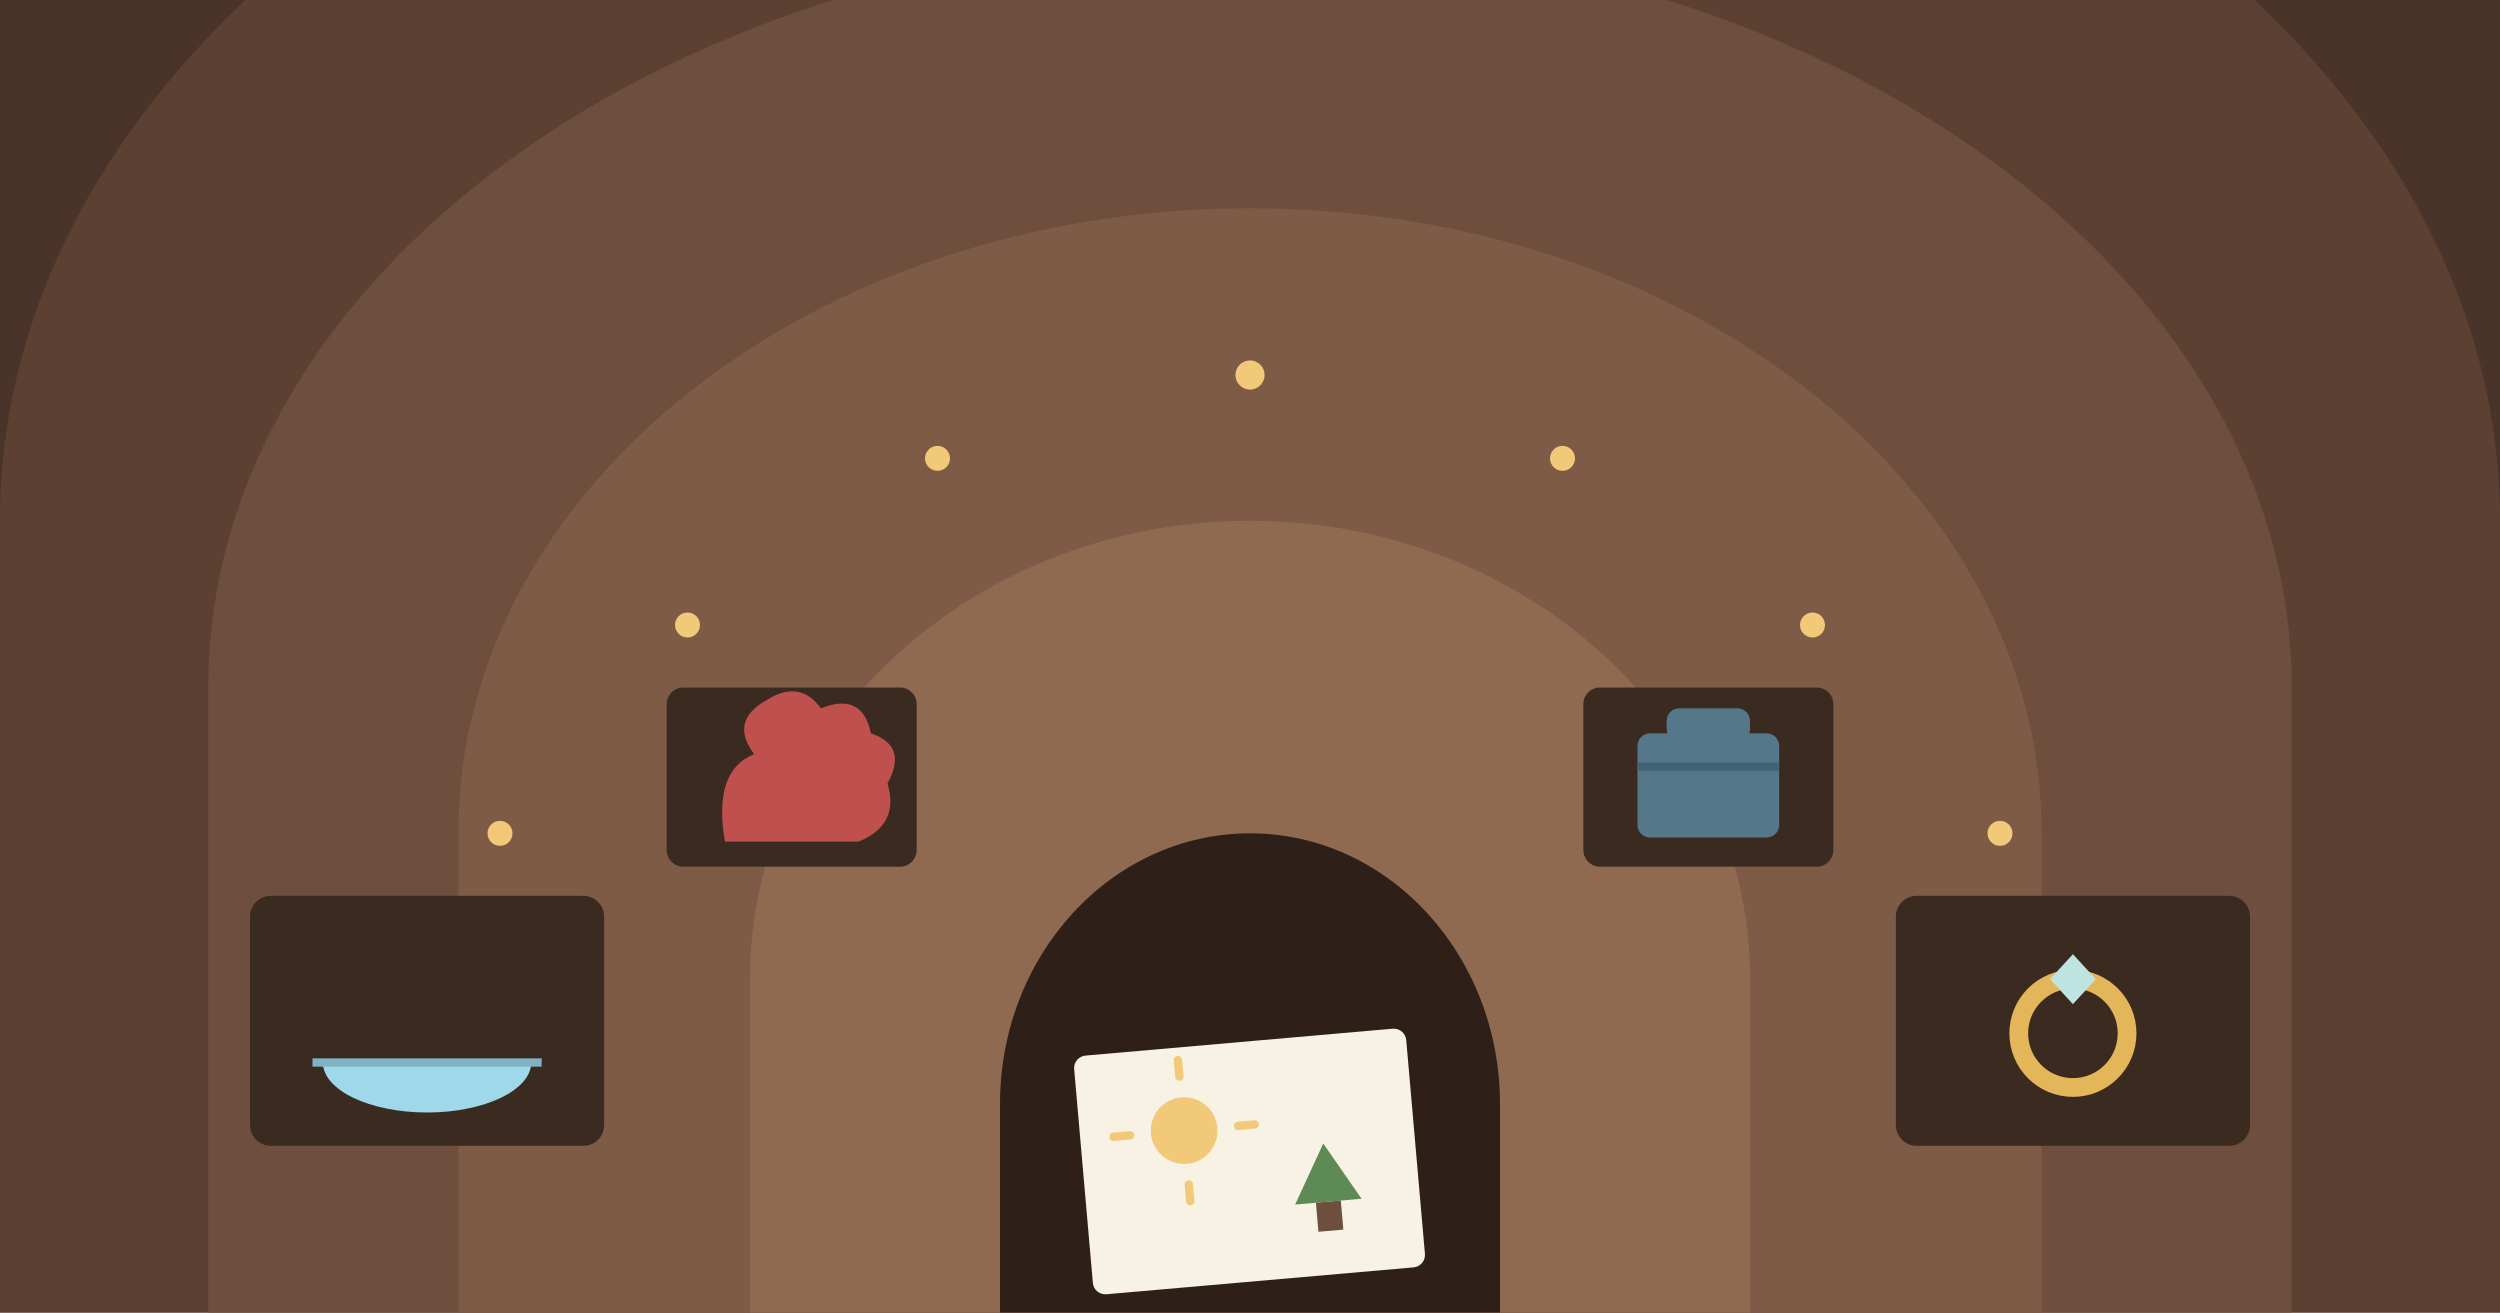
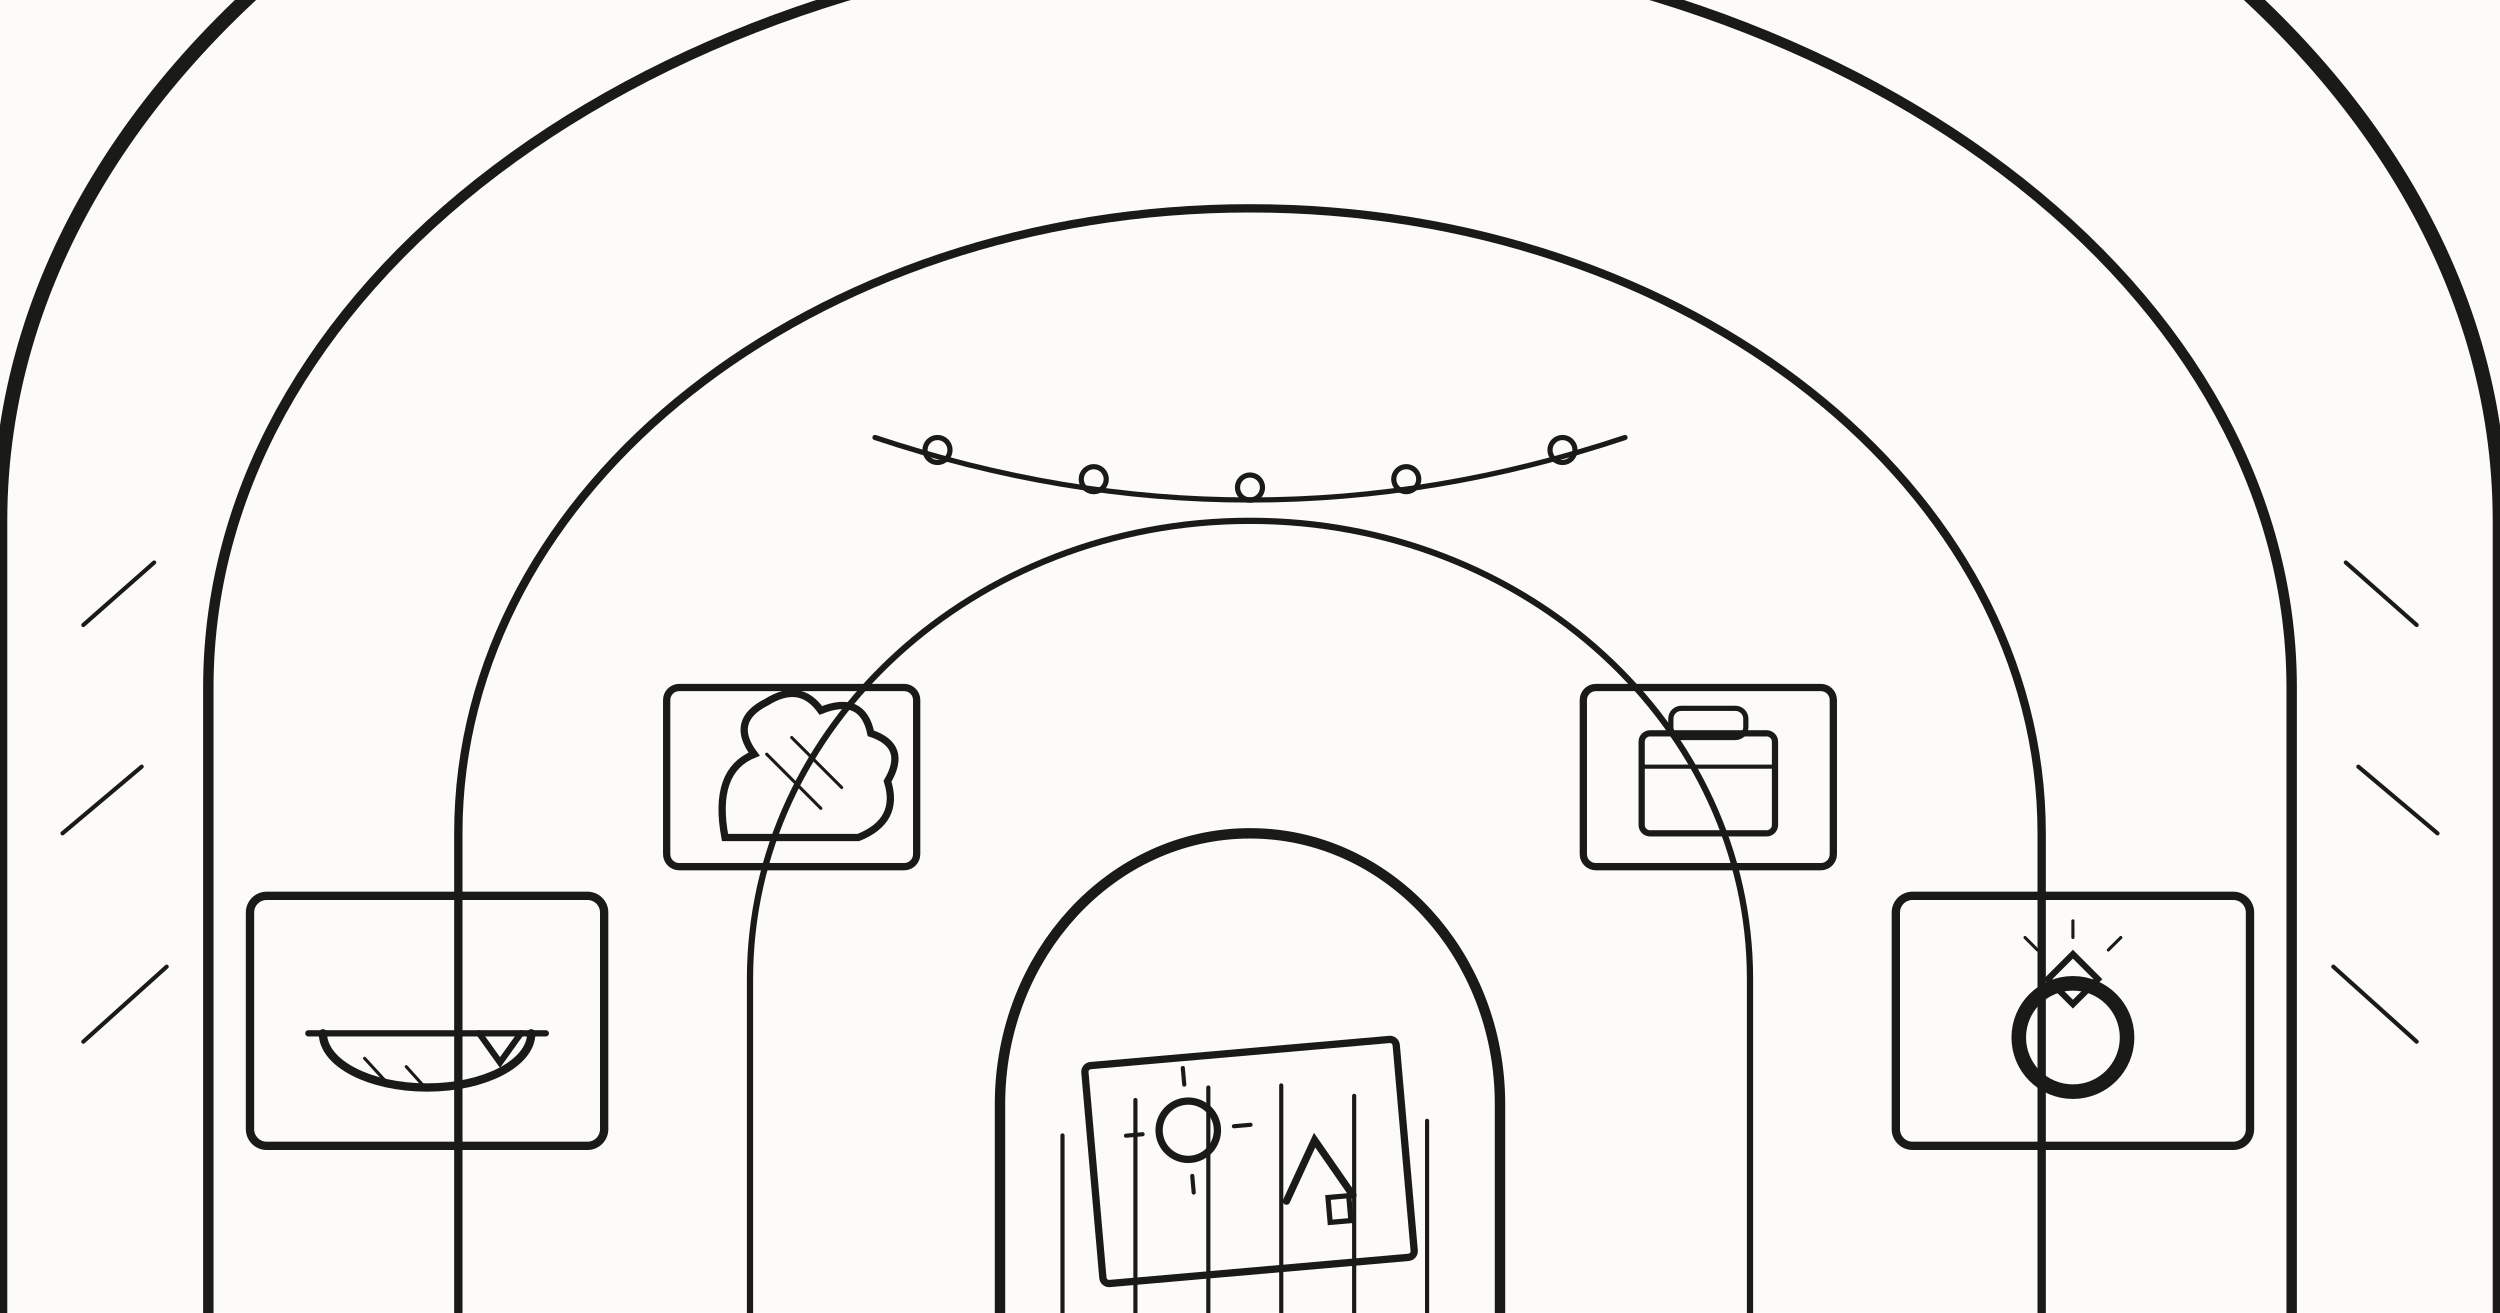
<svg xmlns="http://www.w3.org/2000/svg" viewBox="0 0 1200 630">
-   <rect width="1200" height="630" fill="#4a3328" />
-   <path d="M0 630 v-380 a600 420 0 0 1 1200 0 v380z" fill="#5c4133" />
-   <path d="M100 630 v-300 a500 360 0 0 1 1000 0 v300z" fill="#6e4f3d" />
-   <path d="M220 630 v-230 a380 300 0 0 1 760 0 v230z" fill="#7d5b46" />
-   <path d="M360 630 v-160 a240 220 0 0 1 480 0 v160z" fill="#8f6a50" />
-   <path d="M480 630 v-100 a120 130 0 0 1 240 0 v100z" fill="#2e2019" />
-   <g fill="#f2c879">
-     <circle cx="600" cy="180" r="7" />
-     <circle cx="450" cy="220" r="6" />
-     <circle cx="750" cy="220" r="6" />
-     <circle cx="330" cy="300" r="6" />
-     <circle cx="870" cy="300" r="6" />
-     <circle cx="240" cy="400" r="6" />
-     <circle cx="960" cy="400" r="6" />
-     <circle cx="170" cy="500" r="6" />
-     <circle cx="1030" cy="500" r="6" />
-   </g>
-   <g>
-     <rect x="120" y="430" width="170" height="120" rx="10" fill="#3a2a20" />
-     <path d="M155 510 a50 24 0 0 0 100 0z" fill="#9fd8e8" />
-     <polygon points="232,510 252,510 242,496" fill="#3a2a20" />
-     <line x1="150" y1="510" x2="260" y2="510" stroke="#7fb3c4" stroke-width="4" />
-   </g>
-   <g>
-     <rect x="910" y="430" width="170" height="120" rx="10" fill="#3a2a20" />
-     <circle cx="995" cy="496" r="26" fill="none" stroke="#e4b65a" stroke-width="9" />
-     <polygon points="995,458 1006,470 995,482 984,470" fill="#bfe3e0" />
-   </g>
-   <g transform="rotate(-5 600 560)">
-     <rect x="520" y="500" width="160" height="115" rx="6" fill="#f7f2e3" />
-     <circle cx="570" cy="540" r="16" fill="#f2c879" />
-     <g stroke="#f2c879" stroke-width="4" stroke-linecap="round">
-       <line x1="570" y1="514" x2="570" y2="506" />
-       <line x1="570" y1="566" x2="570" y2="574" />
-       <line x1="544" y1="540" x2="536" y2="540" />
-       <line x1="596" y1="540" x2="604" y2="540" />
+   <rect width="1200" height="630" fill="#fcfbf7" />
+   <g stroke="#1a1a18" fill="none" stroke-linecap="round">
+     <path d="M0 630 v-380 a600 420 0 0 1 1200 0 v380" stroke-width="7" />
+     <path d="M100 630 v-300 a500 360 0 0 1 1000 0 v300" stroke-width="5" />
+     <path d="M220 630 v-230 a380 300 0 0 1 760 0 v230" stroke-width="4" />
+     <path d="M360 630 v-160 a240 220 0 0 1 480 0 v160" stroke-width="3" />
+     <path d="M480 630 v-100 a120 130 0 0 1 240 0 v100" stroke-width="5" />
+     <g stroke-width="2">
+       <line x1="510" y1="630" x2="510" y2="545" />
+       <line x1="545" y1="630" x2="545" y2="528" />
+       <line x1="580" y1="630" x2="580" y2="522" />
+       <line x1="615" y1="630" x2="615" y2="521" />
+       <line x1="650" y1="630" x2="650" y2="526" />
+       <line x1="685" y1="630" x2="685" y2="538" />
    </g>
-     <path d="M620 580 l16 -28 l16 28z" fill="#5d8a55" />
-     <rect x="630" y="580" width="12" height="14" fill="#6e4f3d" />
-   </g>
-   <g>
-     <rect x="320" y="330" width="120" height="86" rx="8" fill="#3a2a20" />
-     <path d="M348 404 q-6 -34 14 -42 q-12 -16 6 -26 q16 -10 26 4 q20 -8 24 12 q18 6 8 24 q6 20 -14 28z" fill="#c0504d" />
-   </g>
-   <g>
-     <rect x="760" y="330" width="120" height="86" rx="8" fill="#3a2a20" />
-     <rect x="786" y="352" width="68" height="50" rx="6" fill="#54788a" />
-     <rect x="800" y="340" width="40" height="16" rx="6" fill="#54788a" />
-     <line x1="786" y1="368" x2="854" y2="368" stroke="#436277" stroke-width="4" />
+     <g stroke-width="2">
+       <line x1="40" y1="300" x2="74" y2="270" />
+       <line x1="30" y1="400" x2="68" y2="368" />
+       <line x1="40" y1="500" x2="80" y2="464" />
+       <line x1="1160" y1="300" x2="1126" y2="270" />
+       <line x1="1170" y1="400" x2="1132" y2="368" />
+       <line x1="1160" y1="500" x2="1120" y2="464" />
+     </g>
+     <g stroke-width="2.5">
+       <path d="M420 210 q180 60 360 0" />
+       <circle cx="450" cy="216" r="6" />
+       <circle cx="525" cy="230" r="6" />
+       <circle cx="600" cy="234" r="6" />
+       <circle cx="675" cy="230" r="6" />
+       <circle cx="750" cy="216" r="6" />
+     </g>
+     <g stroke-width="4">
+       <rect x="120" y="430" width="170" height="120" rx="8" />
+       <path d="M155 496 a50 26 0 0 0 100 0" />
+       <line x1="148" y1="496" x2="262" y2="496" stroke-width="3" />
+       <polyline points="230,496 240,510 250,496" stroke-width="3" />
+       <g stroke-width="1.5">
+         <line x1="175" y1="508" x2="186" y2="520" />
+         <line x1="195" y1="512" x2="204" y2="522" />
+       </g>
+     </g>
+     <g stroke-width="4">
+       <rect x="910" y="430" width="170" height="120" rx="8" />
+       <circle cx="995" cy="498" r="26" stroke-width="7" />
+       <polygon points="995,458 1007,470 995,482 983,470" stroke-width="3" />
+       <g stroke-width="1.5">
+         <line x1="995" y1="450" x2="995" y2="442" />
+         <line x1="978" y1="456" x2="972" y2="450" />
+         <line x1="1012" y1="456" x2="1018" y2="450" />
+       </g>
+     </g>
+     <g stroke-width="3.5">
+       <rect x="320" y="330" width="120" height="86" rx="6" />
+       <path d="M348 402 q-6 -32 14 -40 q-12 -16 6 -25 q16 -10 26 4 q20 -8 24 11 q18 6 8 23 q6 19 -14 27z" />
+       <g stroke-width="1.5">
+         <line x1="368" y1="362" x2="394" y2="388" />
+         <line x1="380" y1="354" x2="404" y2="378" />
+       </g>
+     </g>
+     <g stroke-width="3.5">
+       <rect x="760" y="330" width="120" height="86" rx="6" />
+       <rect x="788" y="352" width="64" height="48" rx="4" stroke-width="3" />
+       <rect x="802" y="340" width="36" height="14" rx="5" stroke-width="2.5" />
+       <line x1="788" y1="368" x2="852" y2="368" stroke-width="2" />
+     </g>
+     <g transform="rotate(-5 600 560)" stroke-width="3.5">
+       <rect x="525" y="505" width="150" height="105" rx="3" />
+       <circle cx="572" cy="540" r="14" />
+       <g stroke-width="2">
+         <line x1="572" y1="518" x2="572" y2="510" />
+         <line x1="572" y1="562" x2="572" y2="570" />
+         <line x1="550" y1="540" x2="542" y2="540" />
+         <line x1="594" y1="540" x2="602" y2="540" />
+       </g>
+       <polyline points="616,578 632,550 648,578" />
+       <rect x="636" y="578" width="10" height="12" stroke-width="2.5" />
+     </g>
  </g>
</svg>
